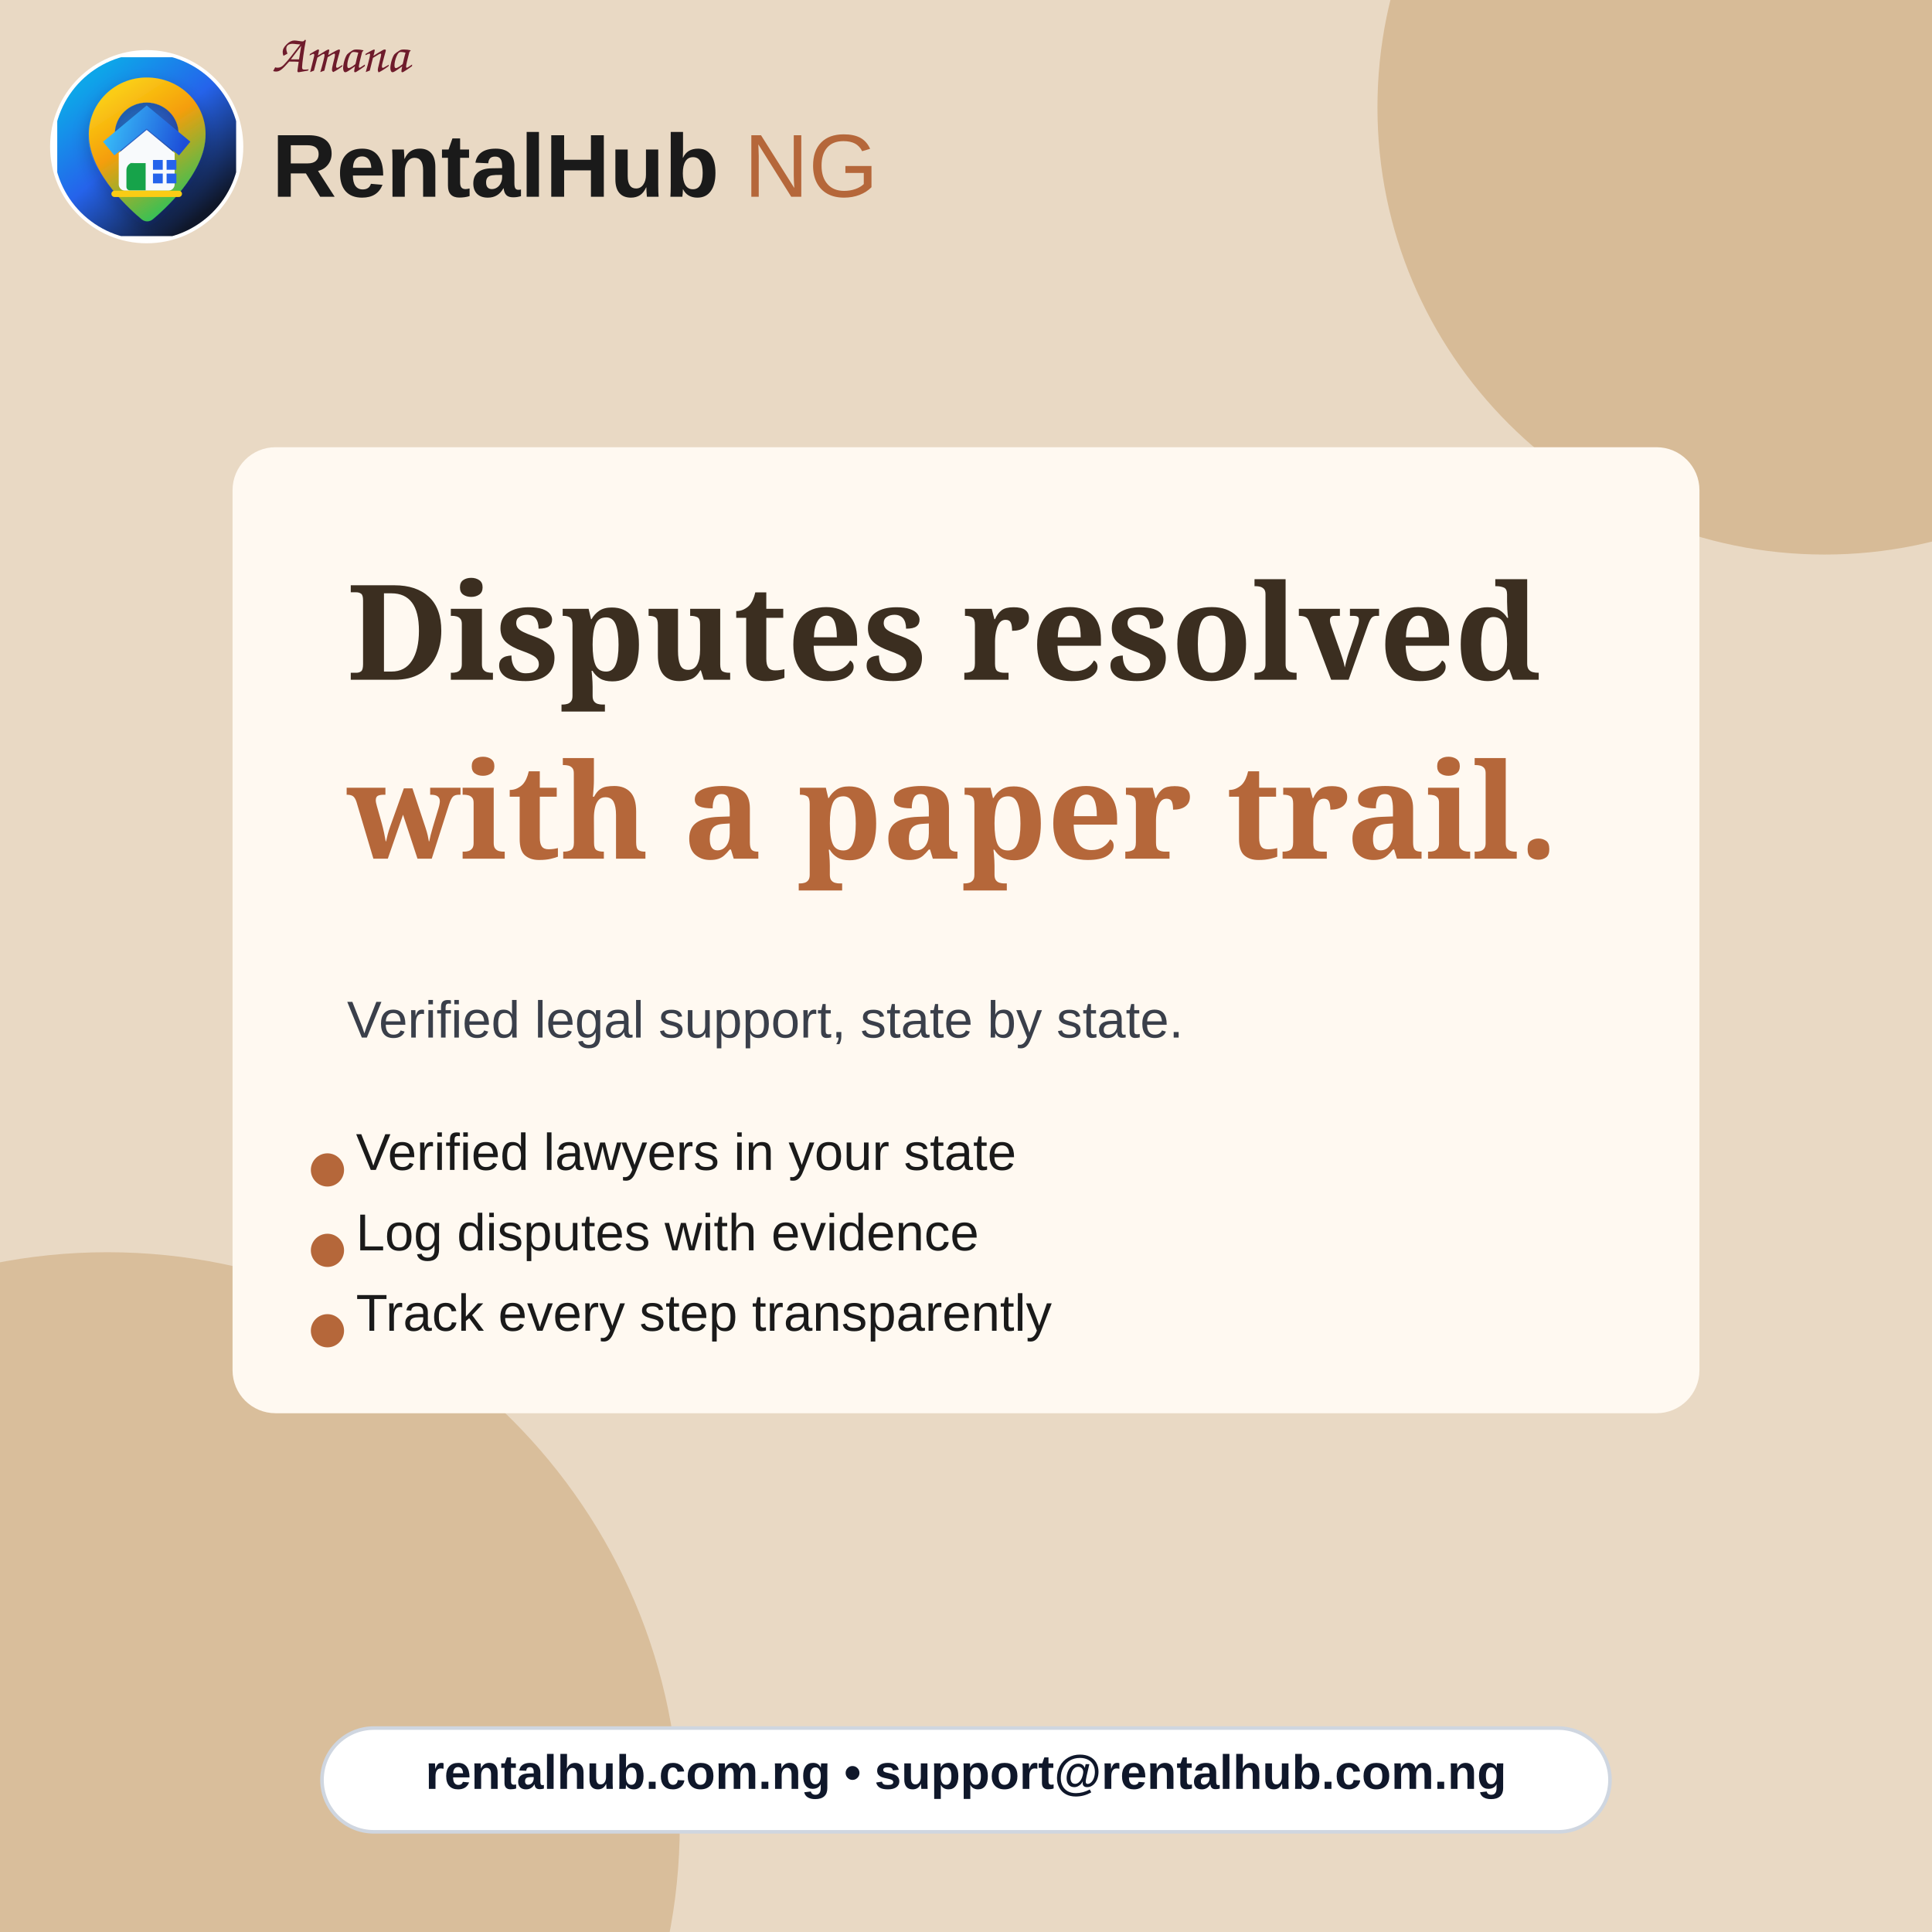
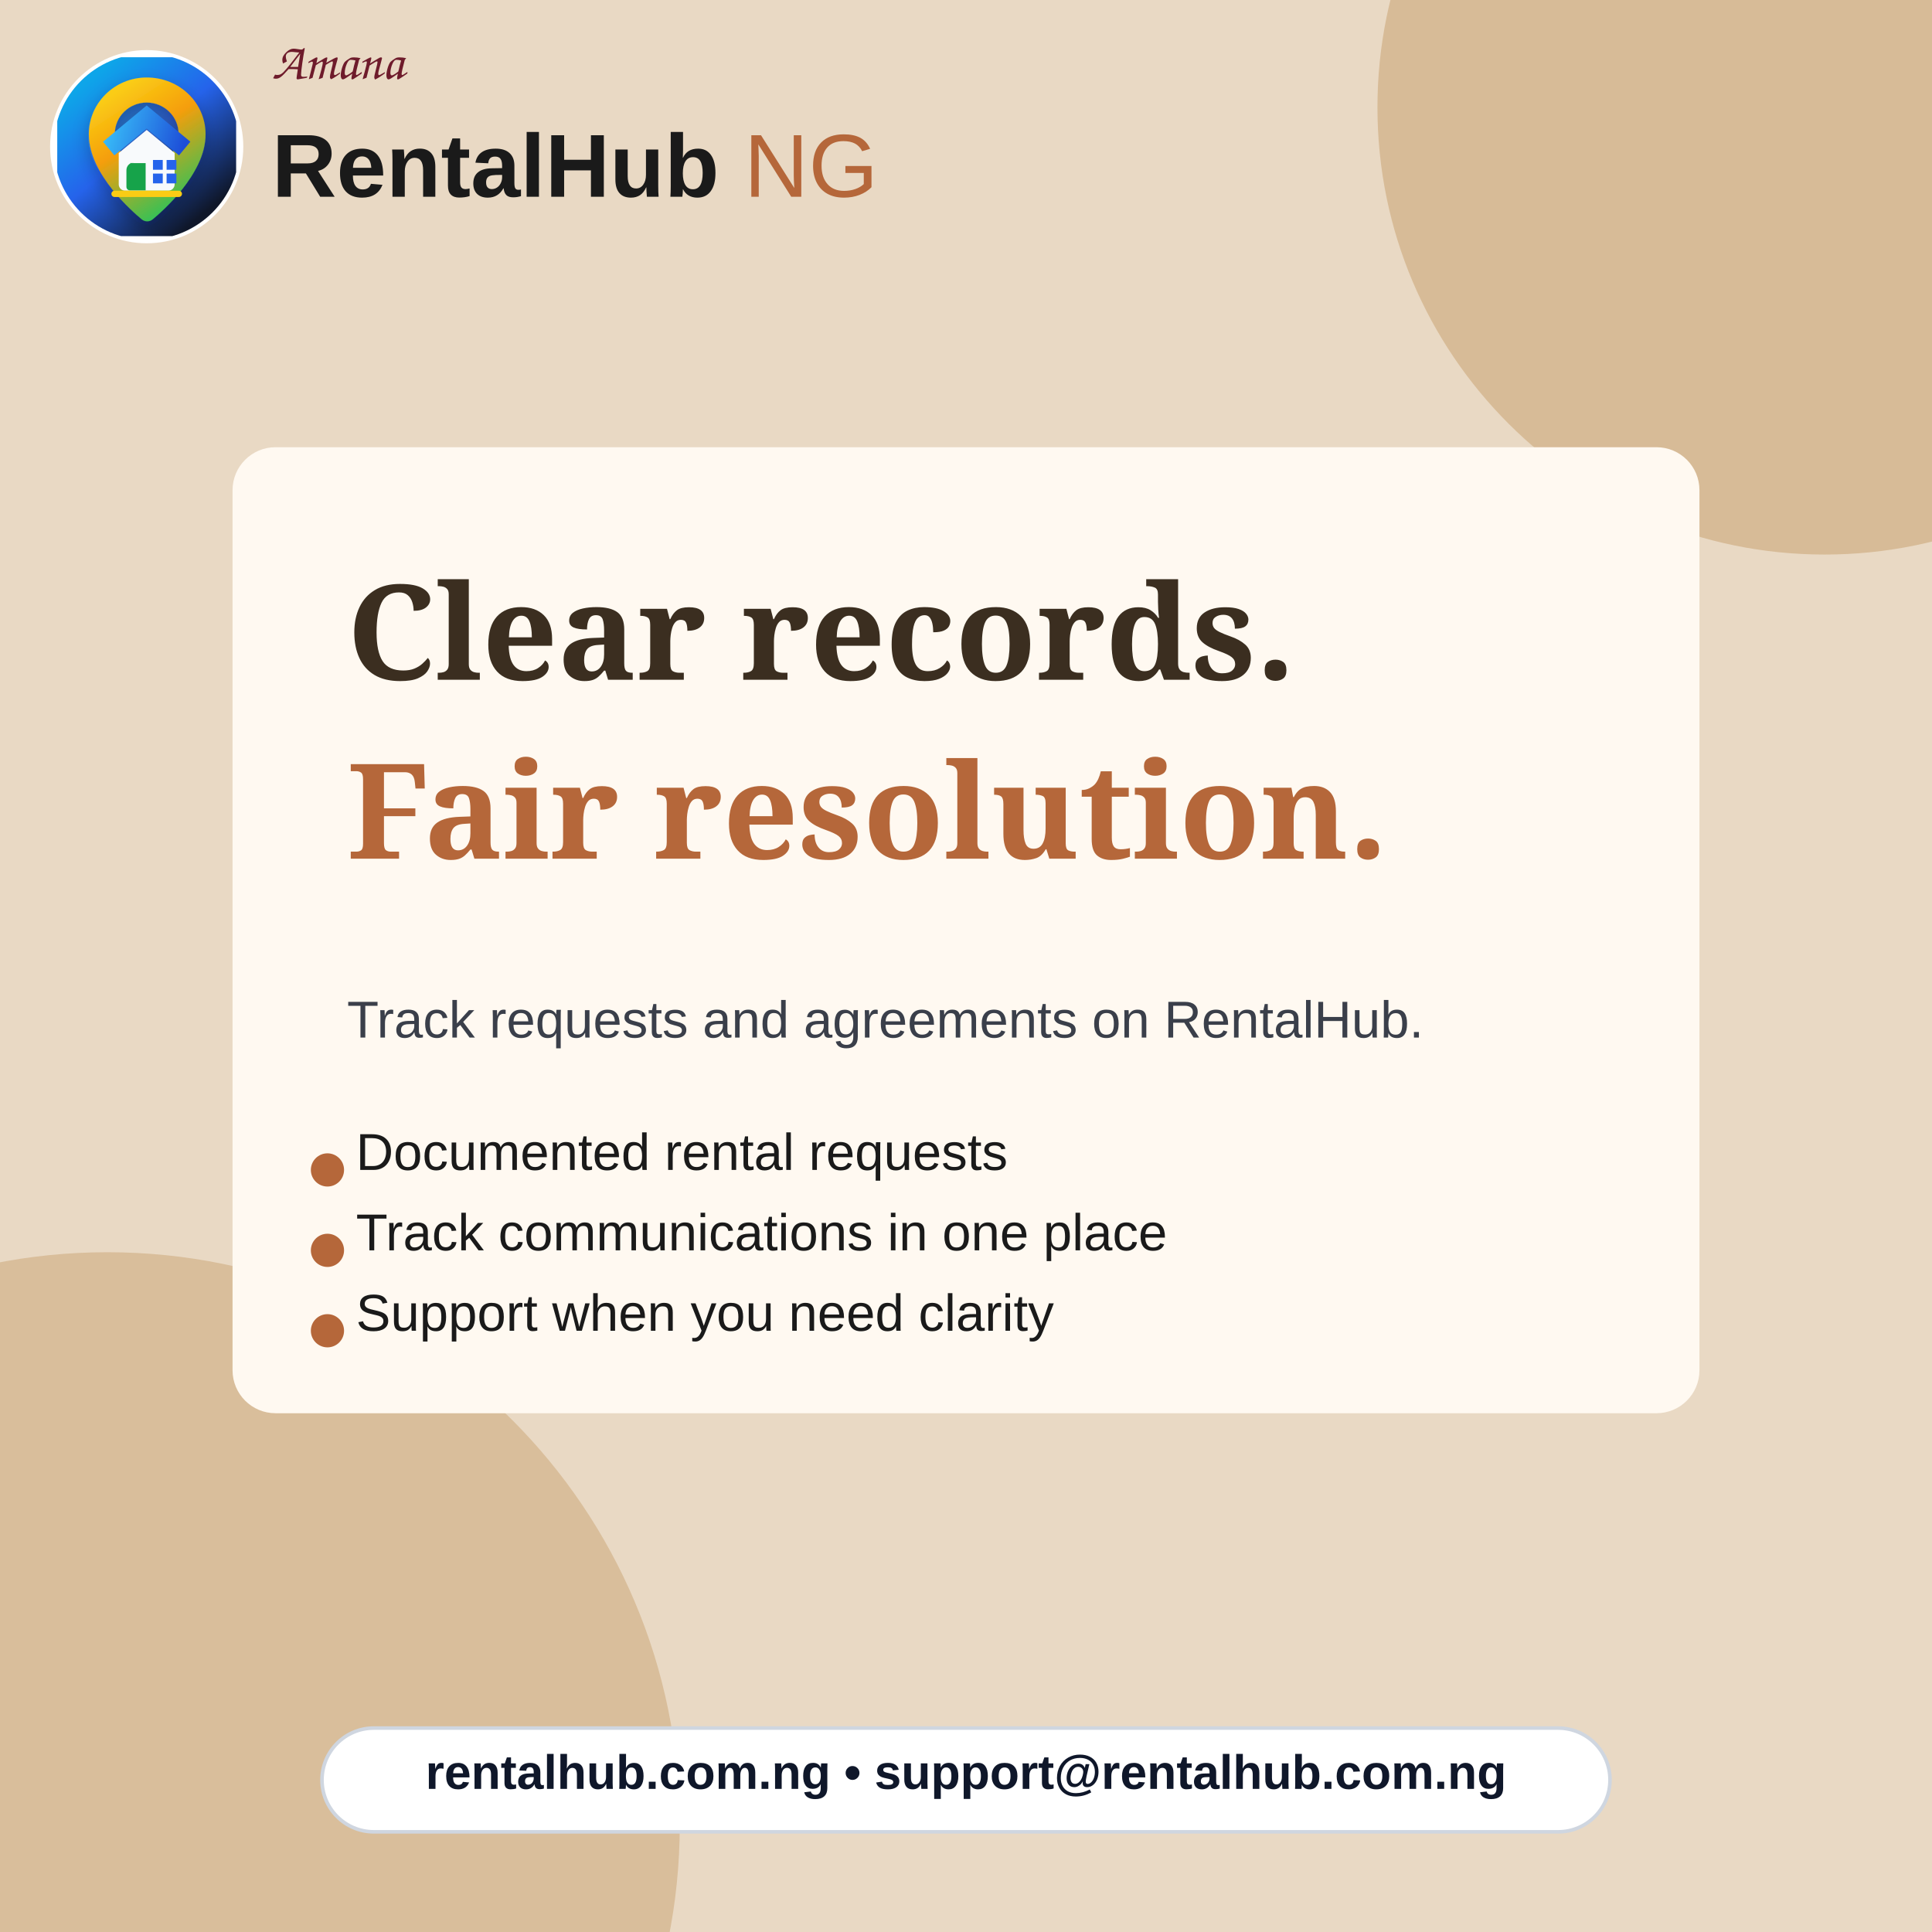
<svg xmlns="http://www.w3.org/2000/svg" width="1080" height="1080" viewBox="0 0 1080 1080" preserveAspectRatio="xMidYMid slice">
  <defs>
    <linearGradient id="sky" x1="96" x2="416" y1="62" y2="450" gradientUnits="userSpaceOnUse">
      <stop offset="0" stop-color="#0ea5e9" />
      <stop offset="0.46" stop-color="#2563eb" />
      <stop offset="1" stop-color="#0f172a" />
    </linearGradient>
    <linearGradient id="pin" x1="160" x2="372" y1="104" y2="430" gradientUnits="userSpaceOnUse">
      <stop offset="0" stop-color="#facc15" />
      <stop offset="0.38" stop-color="#f59e0b" />
      <stop offset="1" stop-color="#22c55e" />
    </linearGradient>
    <linearGradient id="roof" x1="148" x2="363" y1="180" y2="250" gradientUnits="userSpaceOnUse">
      <stop offset="0" stop-color="#38bdf8" />
      <stop offset="1" stop-color="#1d4ed8" />
    </linearGradient>
    <filter id="shadow" x="-25%" y="-20%" width="150%" height="160%">
      <feDropShadow dx="0" dy="20" stdDeviation="24" flood-color="#0f172a" flood-opacity="0.24" />
    </filter>
  </defs>
  <rect width="1080" height="1080" fill="#E9D9C4" />
  <circle cx="60" cy="1020" r="320" fill="#C9A372" opacity="0.5" />
  <circle cx="1020" cy="60" r="250" fill="#C9A372" opacity="0.55" />
  <clipPath id="logoclip">
    <circle cx="82" cy="82" r="52" />
  </clipPath>
  <circle cx="82" cy="82" r="54" fill="#ffffff" />
  <g clip-path="url(#logoclip)">
    <g transform="translate(32, 32) scale(0.1953125)">
      <rect width="512" height="512" rx="112" fill="url(#sky)" />
      <circle cx="256" cy="226" r="168" fill="#ffffff" opacity="0.08" />
      <circle cx="256" cy="226" r="132" fill="#0f172a" opacity="0.2" />
      <path filter="url(#shadow)" d="M256 58c-91.4 0-165.5 72.7-165.5 162.4 0 115.4 128.2 224.2 151.4 243.6a24.5 24.5 0 0 0 31.2 0c23.2-19.4 151.4-128.2 151.4-243.6C424.5 130.7 350.4 58 256 58Zm0 250.8c-50.4 0-91.3-40.1-91.3-89.6S205.6 129.6 256 129.6s91.3 40.1 91.3 89.6-40.9 89.6-91.3 89.6Z" fill="url(#pin)" />
      <path d="M131 241.8 256 138l125 103.8-32.5 39.1L256 204.3l-92.5 76.6L131 241.8Z" fill="url(#roof)" />
      <path d="M176 274.2 256 208l80 66.2v89.6a18 18 0 0 1-18 18H194a18 18 0 0 1-18-18v-89.6Z" fill="#f8fafc" />
      <path d="M208 303h45v78h-45a10 10 0 0 1-10-10v-48a22 22 0 0 1 22-22Z" fill="#16a34a" />
      <path d="M274 294h28v28h-28v-28Zm39 0h28v28h-28v-28Zm-39 39h28v28h-28v-28Zm39 0h28v28h-28v-28Z" fill="#2563eb" />
      <path d="M164 391h184" stroke="#facc15" stroke-linecap="round" stroke-width="18" />
    </g>
  </g>
-   <text x="152" y="40" font-family="'Segoe Script', 'Brush Script MT', 'Lucida Handwriting', cursive" font-size="30" fill="#6e1b2b">Amana</text>
-   <text x="152" y="110" font-family="Arial, Helvetica, sans-serif" font-weight="800" font-size="50" fill="#1A1A1A">RentalHub <tspan font-weight="400" fill="#B5673A">NG</tspan>
-   </text>
+   <g class="brand-lockup">
+     <text x="152" y="44" font-family="'AmanaScript','Segoe Script','Brush Script MT','Lucida Handwriting',cursive" font-size="29" fill="#6E1B2B">Amana</text>
+     <text x="152" y="110" font-family="Arial,Helvetica,sans-serif" font-weight="800" font-size="50" fill="#1A1A1A">RentalHub <tspan font-weight="400" fill="#B5673A">NG</tspan>
+     </text>
+   </g>
  <rect x="130" y="250" width="820" height="540" rx="24" fill="#FFF9F1" />
-   <text x="194" y="380" font-family="Georgia, serif" font-weight="700" font-size="74" fill="#3B2E20">Disputes resolved</text>
-   <text x="194" y="480" font-family="Georgia, serif" font-weight="700" font-size="74" fill="#B5673A">with a paper trail.</text>
-   <text x="194" y="580" font-family="Arial, Helvetica, sans-serif" font-size="29" fill="#3A3F4A">Verified legal support, state by state.</text>
+   <text x="194" y="380" font-family="Georgia, serif" font-weight="700" font-size="74" fill="#3B2E20">Clear records.</text>
+   <text x="194" y="480" font-family="Georgia, serif" font-weight="700" font-size="74" fill="#B5673A">Fair resolution.</text>
+   <text x="194" y="580" font-family="Arial, Helvetica, sans-serif" font-size="29" fill="#3A3F4A">Track requests and agreements on RentalHub.</text>
  <circle cx="183.05" cy="654" r="9.28" fill="#B5673A" />
-   <text x="199" y="654" font-family="Arial, Helvetica, sans-serif" font-size="29" fill="#1A1A1A">Verified lawyers in your state</text>
+   <text x="199" y="654" font-family="Arial, Helvetica, sans-serif" font-size="29" fill="#1A1A1A">Documented rental requests</text>
  <circle cx="183.05" cy="698.95" r="9.28" fill="#B5673A" />
-   <text x="199" y="698.95" font-family="Arial, Helvetica, sans-serif" font-size="29" fill="#1A1A1A">Log disputes with evidence</text>
+   <text x="199" y="698.95" font-family="Arial, Helvetica, sans-serif" font-size="29" fill="#1A1A1A">Track communications in one place</text>
  <circle cx="183.05" cy="743.9" r="9.28" fill="#B5673A" />
-   <text x="199" y="743.9" font-family="Arial, Helvetica, sans-serif" font-size="29" fill="#1A1A1A">Track every step transparently</text>
+   <text x="199" y="743.9" font-family="Arial, Helvetica, sans-serif" font-size="29" fill="#1A1A1A">Support when you need clarity</text>
  <rect x="180" y="966" width="720" height="58" rx="29" fill="#FFFFFF" stroke="#CFD6E0" stroke-width="2" />
-   <text x="540" y="1000" text-anchor="middle" font-family="Arial, Helvetica, sans-serif" font-weight="600" font-size="27" fill="#0f172a">rentalhub.com.ng  •  support@rentalhub.com.ng</text>
+   <text x="540" y="1000" text-anchor="middle" font-family="Arial,Helvetica,sans-serif" font-weight="600" font-size="27" fill="#0f172a">rentalhub.com.ng  •  support@rentalhub.com.ng</text>
</svg>
